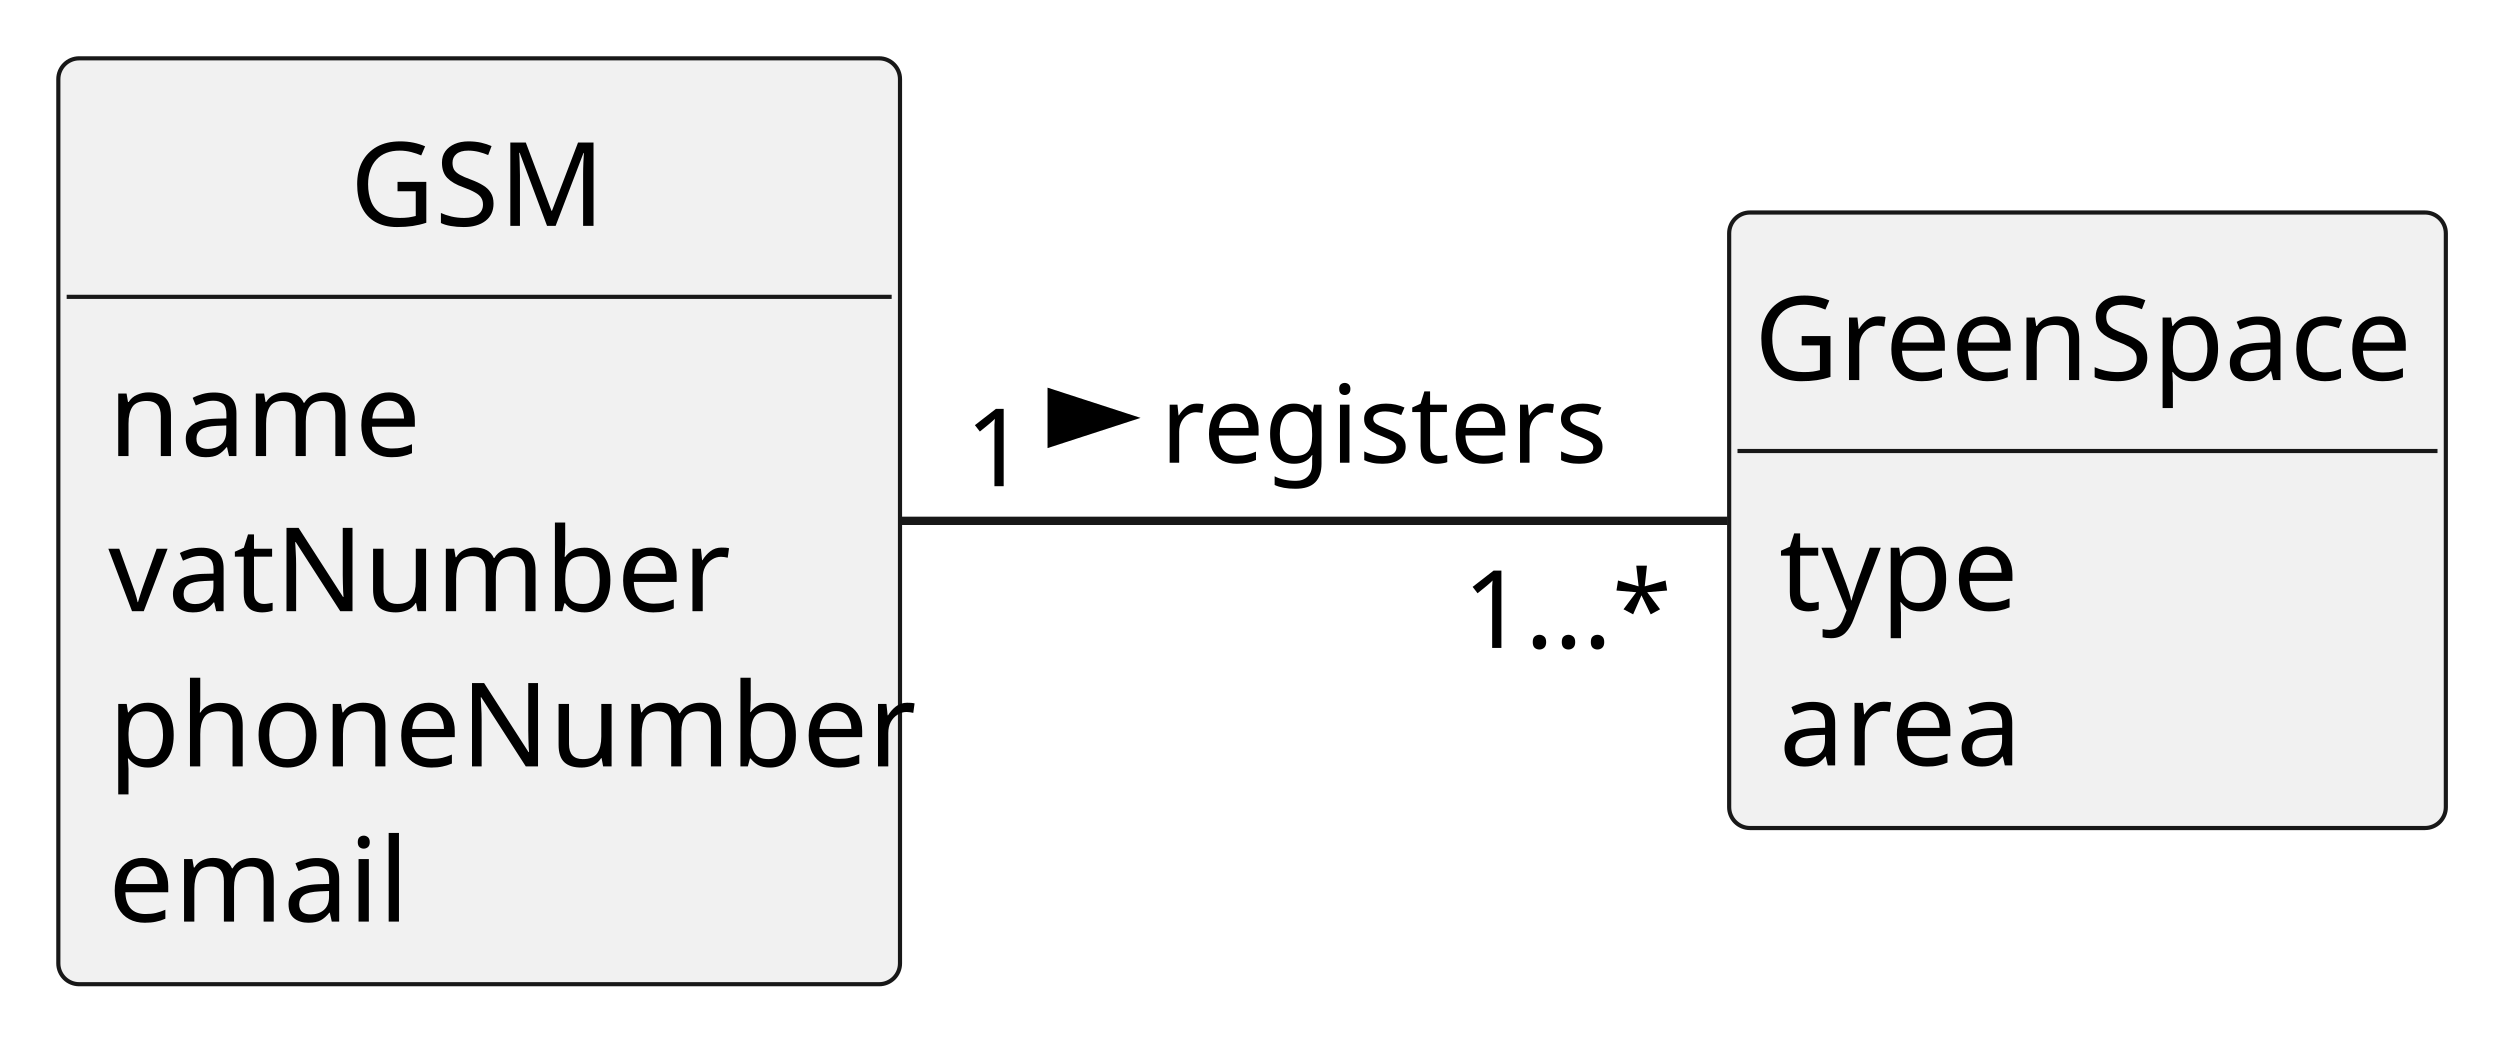
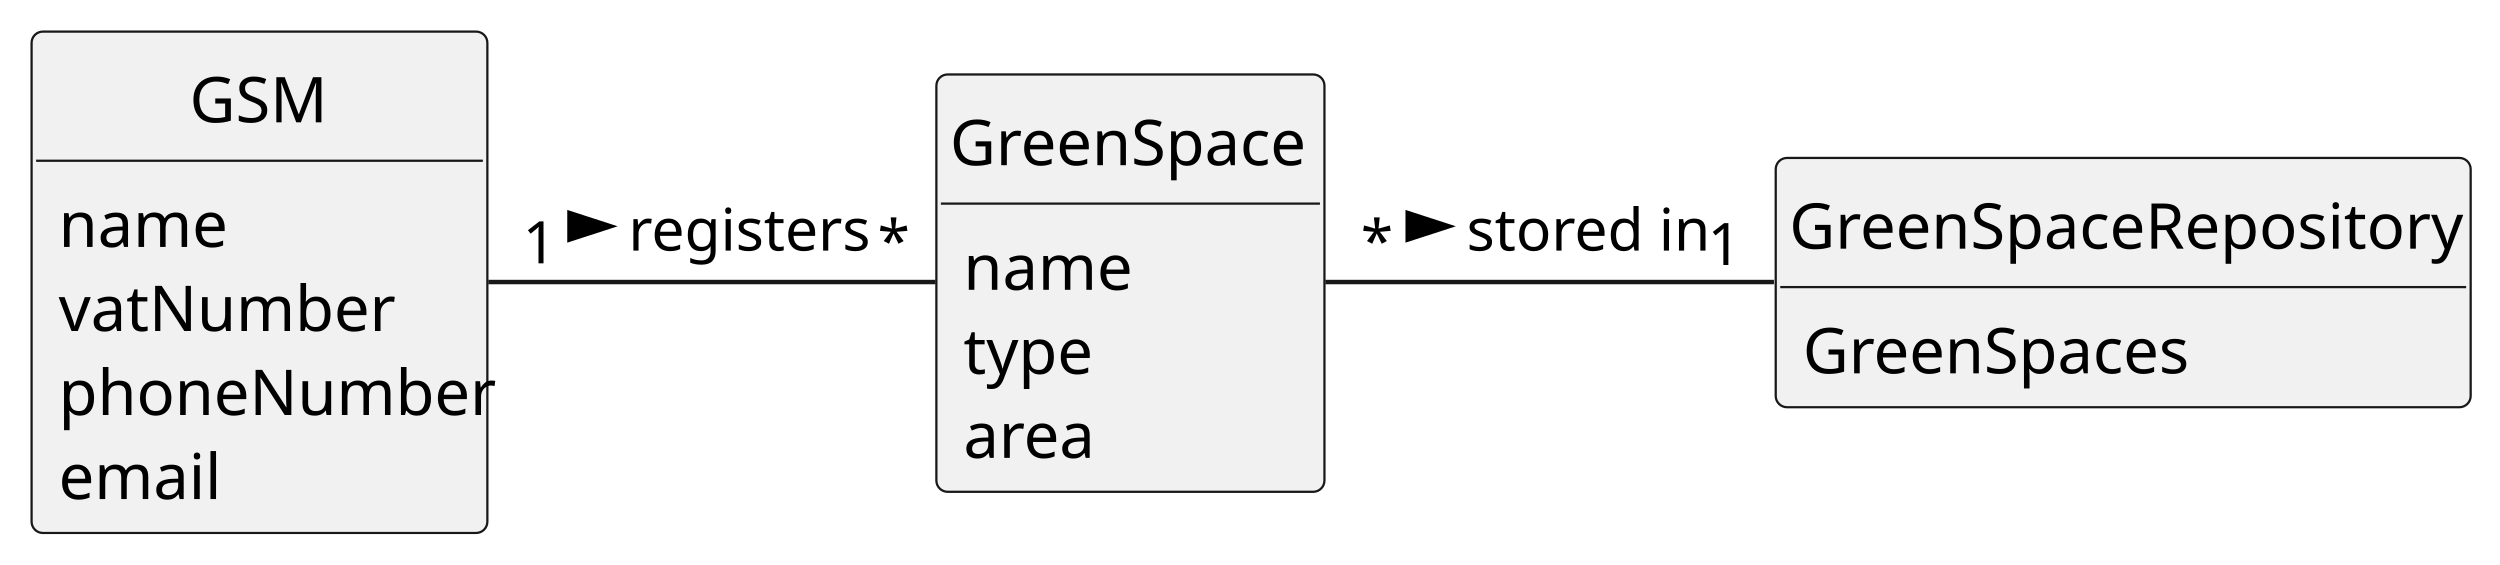
- <svg xmlns="http://www.w3.org/2000/svg" contentStyleType="text/css" height="125px" preserveAspectRatio="none" style="width:300px;height:125px;background:#FFFFFF;" version="1.1" viewBox="0 0 300 125" width="300px" zoomAndPan="magnify">
+ <svg xmlns="http://www.w3.org/2000/svg" contentStyleType="text/css" height="125px" preserveAspectRatio="none" style="width:554px;height:125px;background:#FFFFFF;" version="1.1" viewBox="0 0 554 125" width="554px" zoomAndPan="magnify">
  <defs />
  <g>
    <g id="elem_GSM">
      <rect codeLine="18" fill="#F1F1F1" height="111.106" id="GSM" rx="2.5" ry="2.5" style="stroke:#181818;stroke-width:0.5;" width="101" x="7" y="7" />
      <text fill="#000000" font-family="sans-serif" font-size="14" lengthAdjust="spacing" textLength="31" x="42" y="27.107">GSM</text>
      <line style="stroke:#181818;stroke-width:0.5;" x1="8" x2="107" y1="35.621" y2="35.621" />
      <text fill="#000000" font-family="sans-serif" font-size="14" lengthAdjust="spacing" textLength="35" x="13" y="54.728">name</text>
      <text fill="#000000" font-family="sans-serif" font-size="14" lengthAdjust="spacing" textLength="68" x="13" y="73.35">vatNumber</text>
      <text fill="#000000" font-family="sans-serif" font-size="14" lengthAdjust="spacing" textLength="89" x="13" y="91.971">phoneNumber</text>
      <text fill="#000000" font-family="sans-serif" font-size="14" lengthAdjust="spacing" textLength="33" x="13" y="110.592">email</text>
    </g>
    <g id="elem_GreenSpace">
-       <rect codeLine="25" fill="#F1F1F1" height="73.863" id="GreenSpace" rx="2.5" ry="2.5" style="stroke:#181818;stroke-width:0.5;" width="86" x="207.5" y="25.5" />
-       <text fill="#000000" font-family="sans-serif" font-size="14" lengthAdjust="spacing" textLength="80" x="210.5" y="45.607">GreenSpace</text>
-       <line style="stroke:#181818;stroke-width:0.5;" x1="208.5" x2="292.5" y1="54.121" y2="54.121" />
-       <text fill="#000000" font-family="sans-serif" font-size="14" lengthAdjust="spacing" textLength="27" x="213.5" y="73.228">type</text>
-       <text fill="#000000" font-family="sans-serif" font-size="14" lengthAdjust="spacing" textLength="29" x="213.5" y="91.85">area</text>
+       <rect codeLine="25" fill="#F1F1F1" height="92.484" id="GreenSpace" rx="2.5" ry="2.5" style="stroke:#181818;stroke-width:0.5;" width="86" x="207.5" y="16.5" />
+       <text fill="#000000" font-family="sans-serif" font-size="14" lengthAdjust="spacing" textLength="80" x="210.5" y="36.607">GreenSpace</text>
+       <line style="stroke:#181818;stroke-width:0.5;" x1="208.5" x2="292.5" y1="45.121" y2="45.121" />
+       <text fill="#000000" font-family="sans-serif" font-size="14" lengthAdjust="spacing" textLength="35" x="213.5" y="64.228">name</text>
+       <text fill="#000000" font-family="sans-serif" font-size="14" lengthAdjust="spacing" textLength="27" x="213.5" y="82.85">type</text>
+       <text fill="#000000" font-family="sans-serif" font-size="14" lengthAdjust="spacing" textLength="29" x="213.5" y="101.471">area</text>
+     </g>
+     <g id="elem_GreenSpaceRepository">
+       <rect codeLine="31" fill="#F1F1F1" height="55.242" id="GreenSpaceRepository" rx="2.5" ry="2.5" style="stroke:#181818;stroke-width:0.5;" width="154" x="393.5" y="35" />
+       <text fill="#000000" font-family="sans-serif" font-size="14" lengthAdjust="spacing" textLength="148" x="396.5" y="55.107">GreenSpaceRepository</text>
+       <line style="stroke:#181818;stroke-width:0.5;" x1="394.5" x2="546.5" y1="63.621" y2="63.621" />
+       <text fill="#000000" font-family="sans-serif" font-size="14" lengthAdjust="spacing" textLength="87" x="399.5" y="82.728">GreenSpaces</text>
    </g>
    <g id="link_GSM_GreenSpace">
-       <path codeLine="36" d="M108.21,62.5 C139.03,62.5 177.97,62.5 207.32,62.5 " fill="none" id="GSM-GreenSpace" style="stroke:#181818;stroke-width:1.0;" />
+       <path codeLine="35" d="M108.21,62.5 C139.03,62.5 177.97,62.5 207.32,62.5 " fill="none" id="GSM-GreenSpace" style="stroke:#181818;stroke-width:1.0;" />
      <polygon fill="#000000" points="135.25,50.145,126.205,47.207,126.205,53.084,135.25,50.145" style="stroke:#000000;stroke-width:1.0;" />
      <text fill="#000000" font-family="sans-serif" font-size="13" lengthAdjust="spacing" textLength="50" x="139.25" y="55.528">registers</text>
      <text fill="#000000" font-family="sans-serif" font-size="13" lengthAdjust="spacing" textLength="7" x="115.833" y="58.346">1</text>
-       <text fill="#000000" font-family="sans-serif" font-size="13" lengthAdjust="spacing" textLength="24" x="175.56" y="77.754">1...*</text>
+       <text fill="#000000" font-family="sans-serif" font-size="13" lengthAdjust="spacing" textLength="5" x="194.469" y="58.051">*</text>
+     </g>
+     <g id="link_GreenSpace_GreenSpaceRepository">
+       <path codeLine="36" d="M293.7,62.5 C321.98,62.5 359.74,62.5 393.11,62.5 " fill="none" id="GreenSpace-GreenSpaceRepository" style="stroke:#181818;stroke-width:1.0;" />
+       <polygon fill="#000000" points="321,50.145,311.955,47.207,311.955,53.084,321,50.145" style="stroke:#000000;stroke-width:1.0;" />
+       <text fill="#000000" font-family="sans-serif" font-size="13" lengthAdjust="spacing" textLength="50" x="325" y="55.528">stored in</text>
+       <text fill="#000000" font-family="sans-serif" font-size="13" lengthAdjust="spacing" textLength="5" x="301.555" y="58.051">*</text>
+       <text fill="#000000" font-family="sans-serif" font-size="13" lengthAdjust="spacing" textLength="7" x="378.4" y="58.721">1</text>
    </g>
  </g>
</svg>
